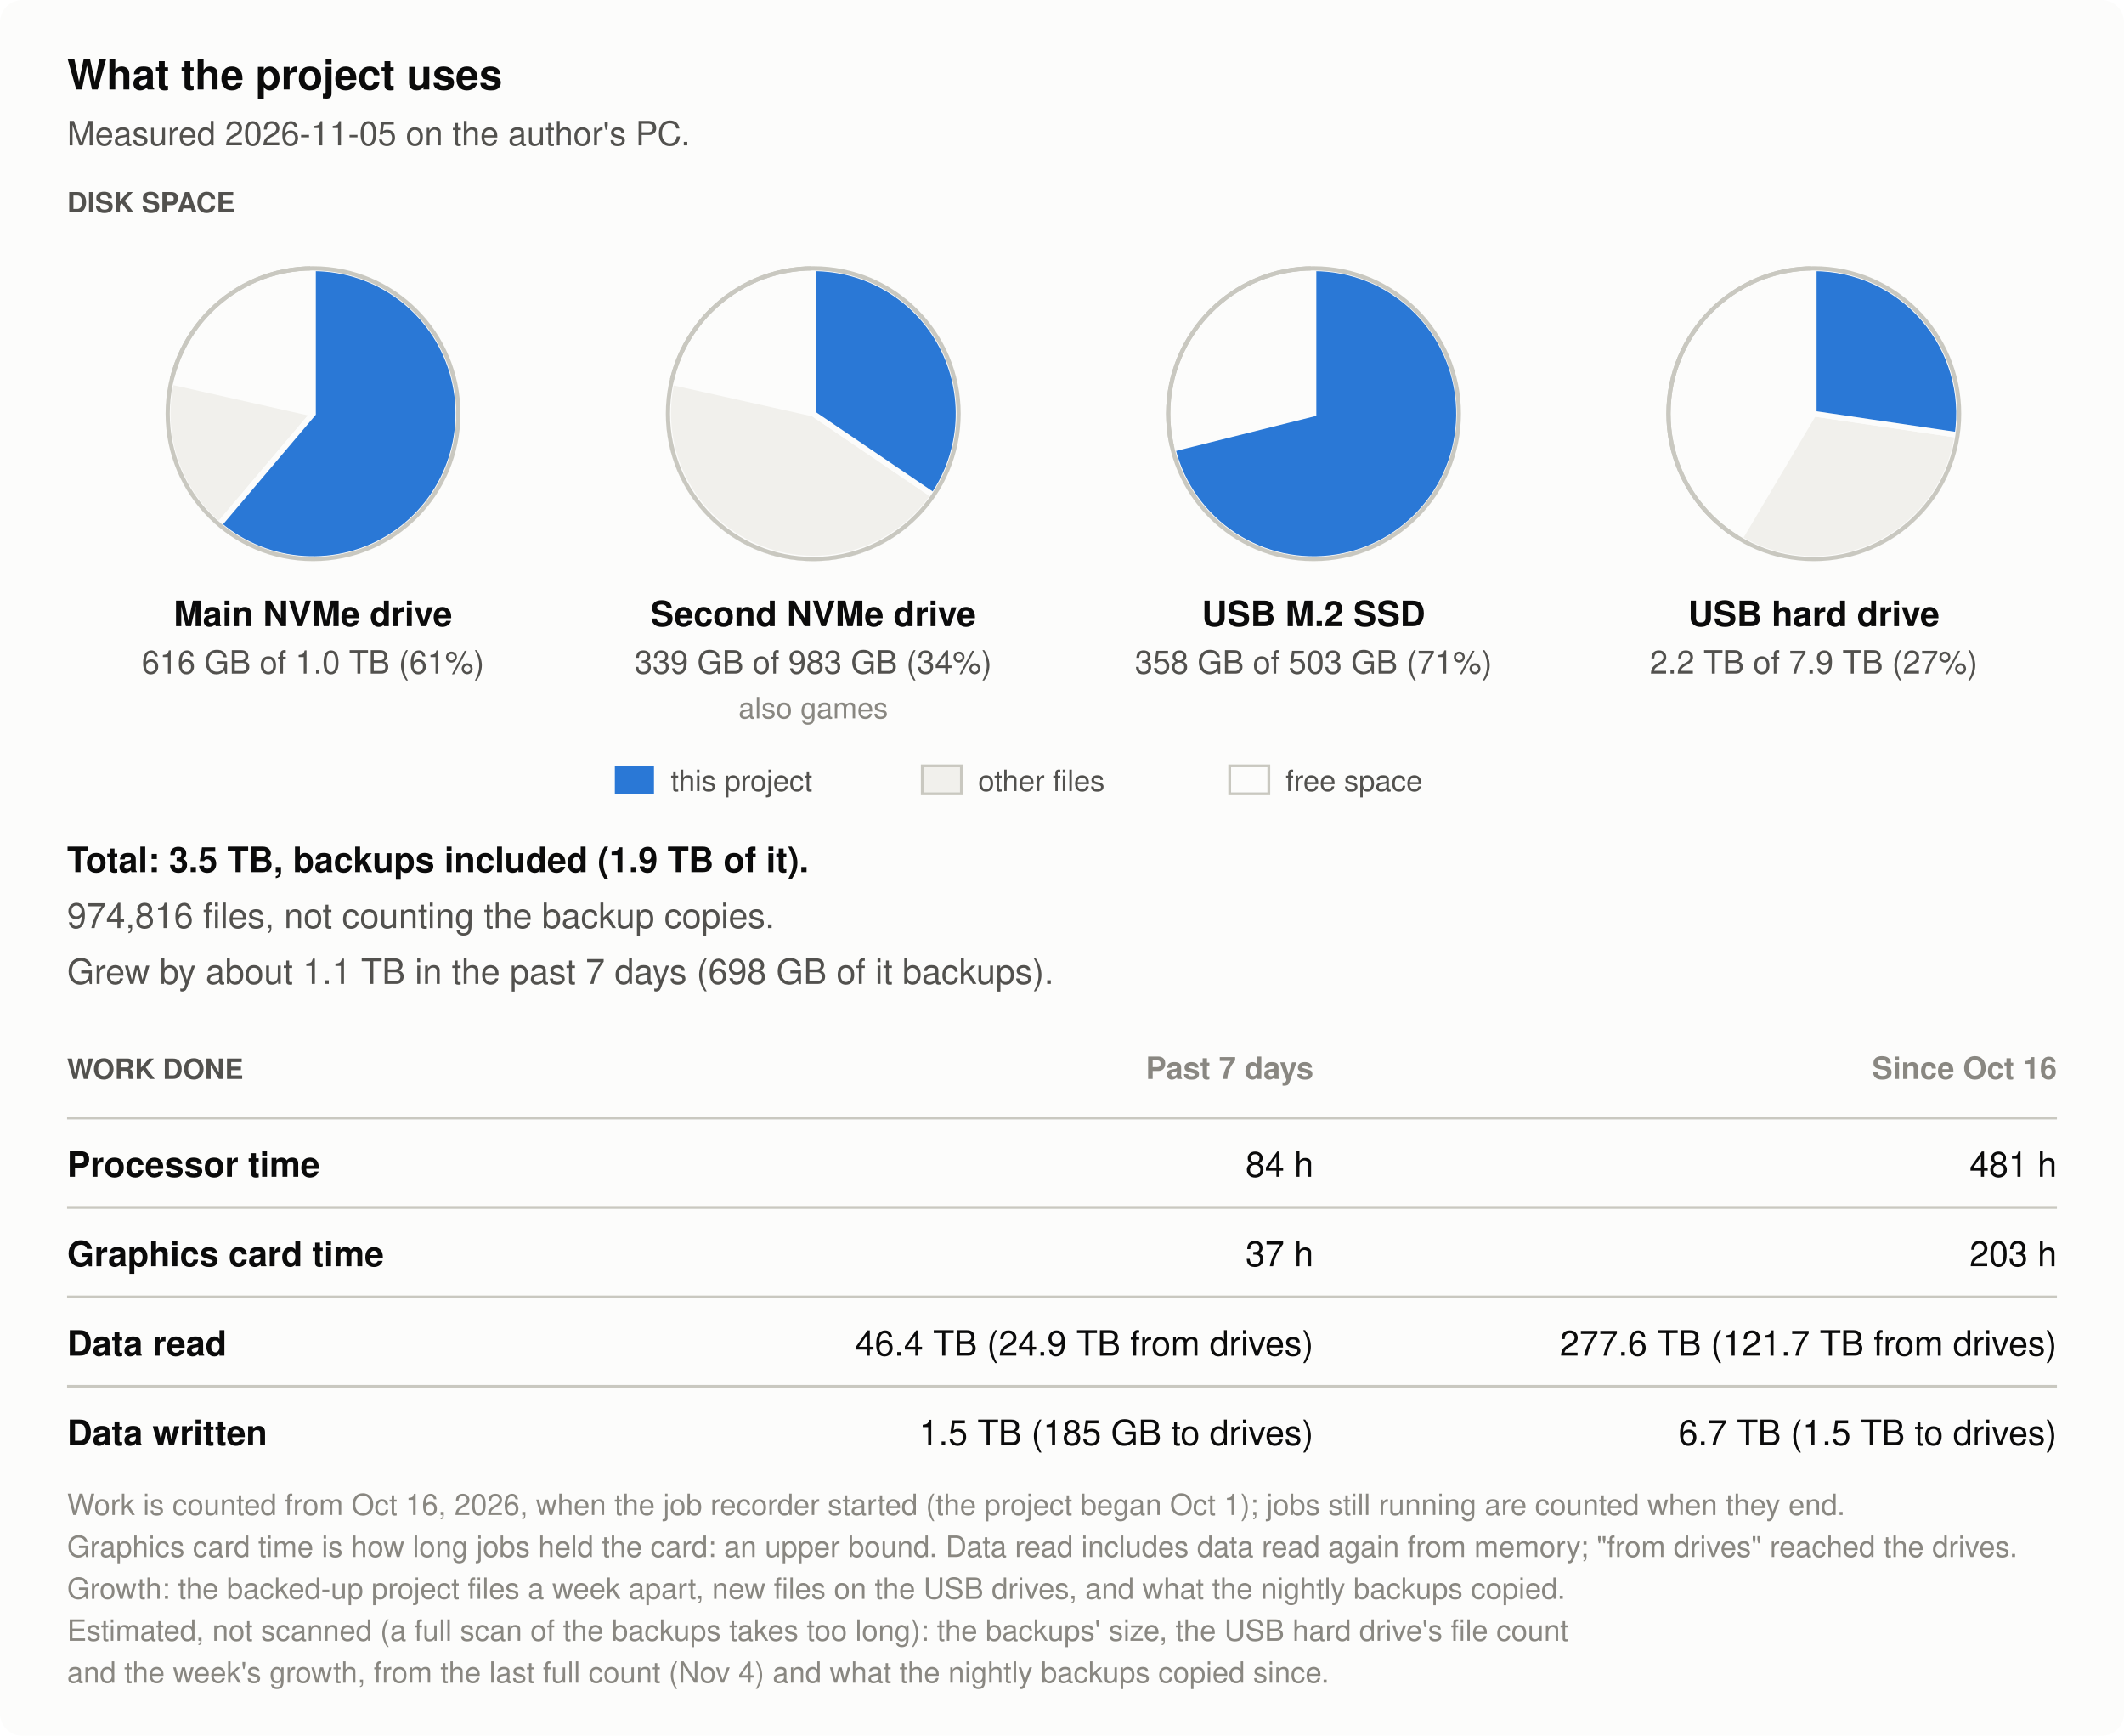
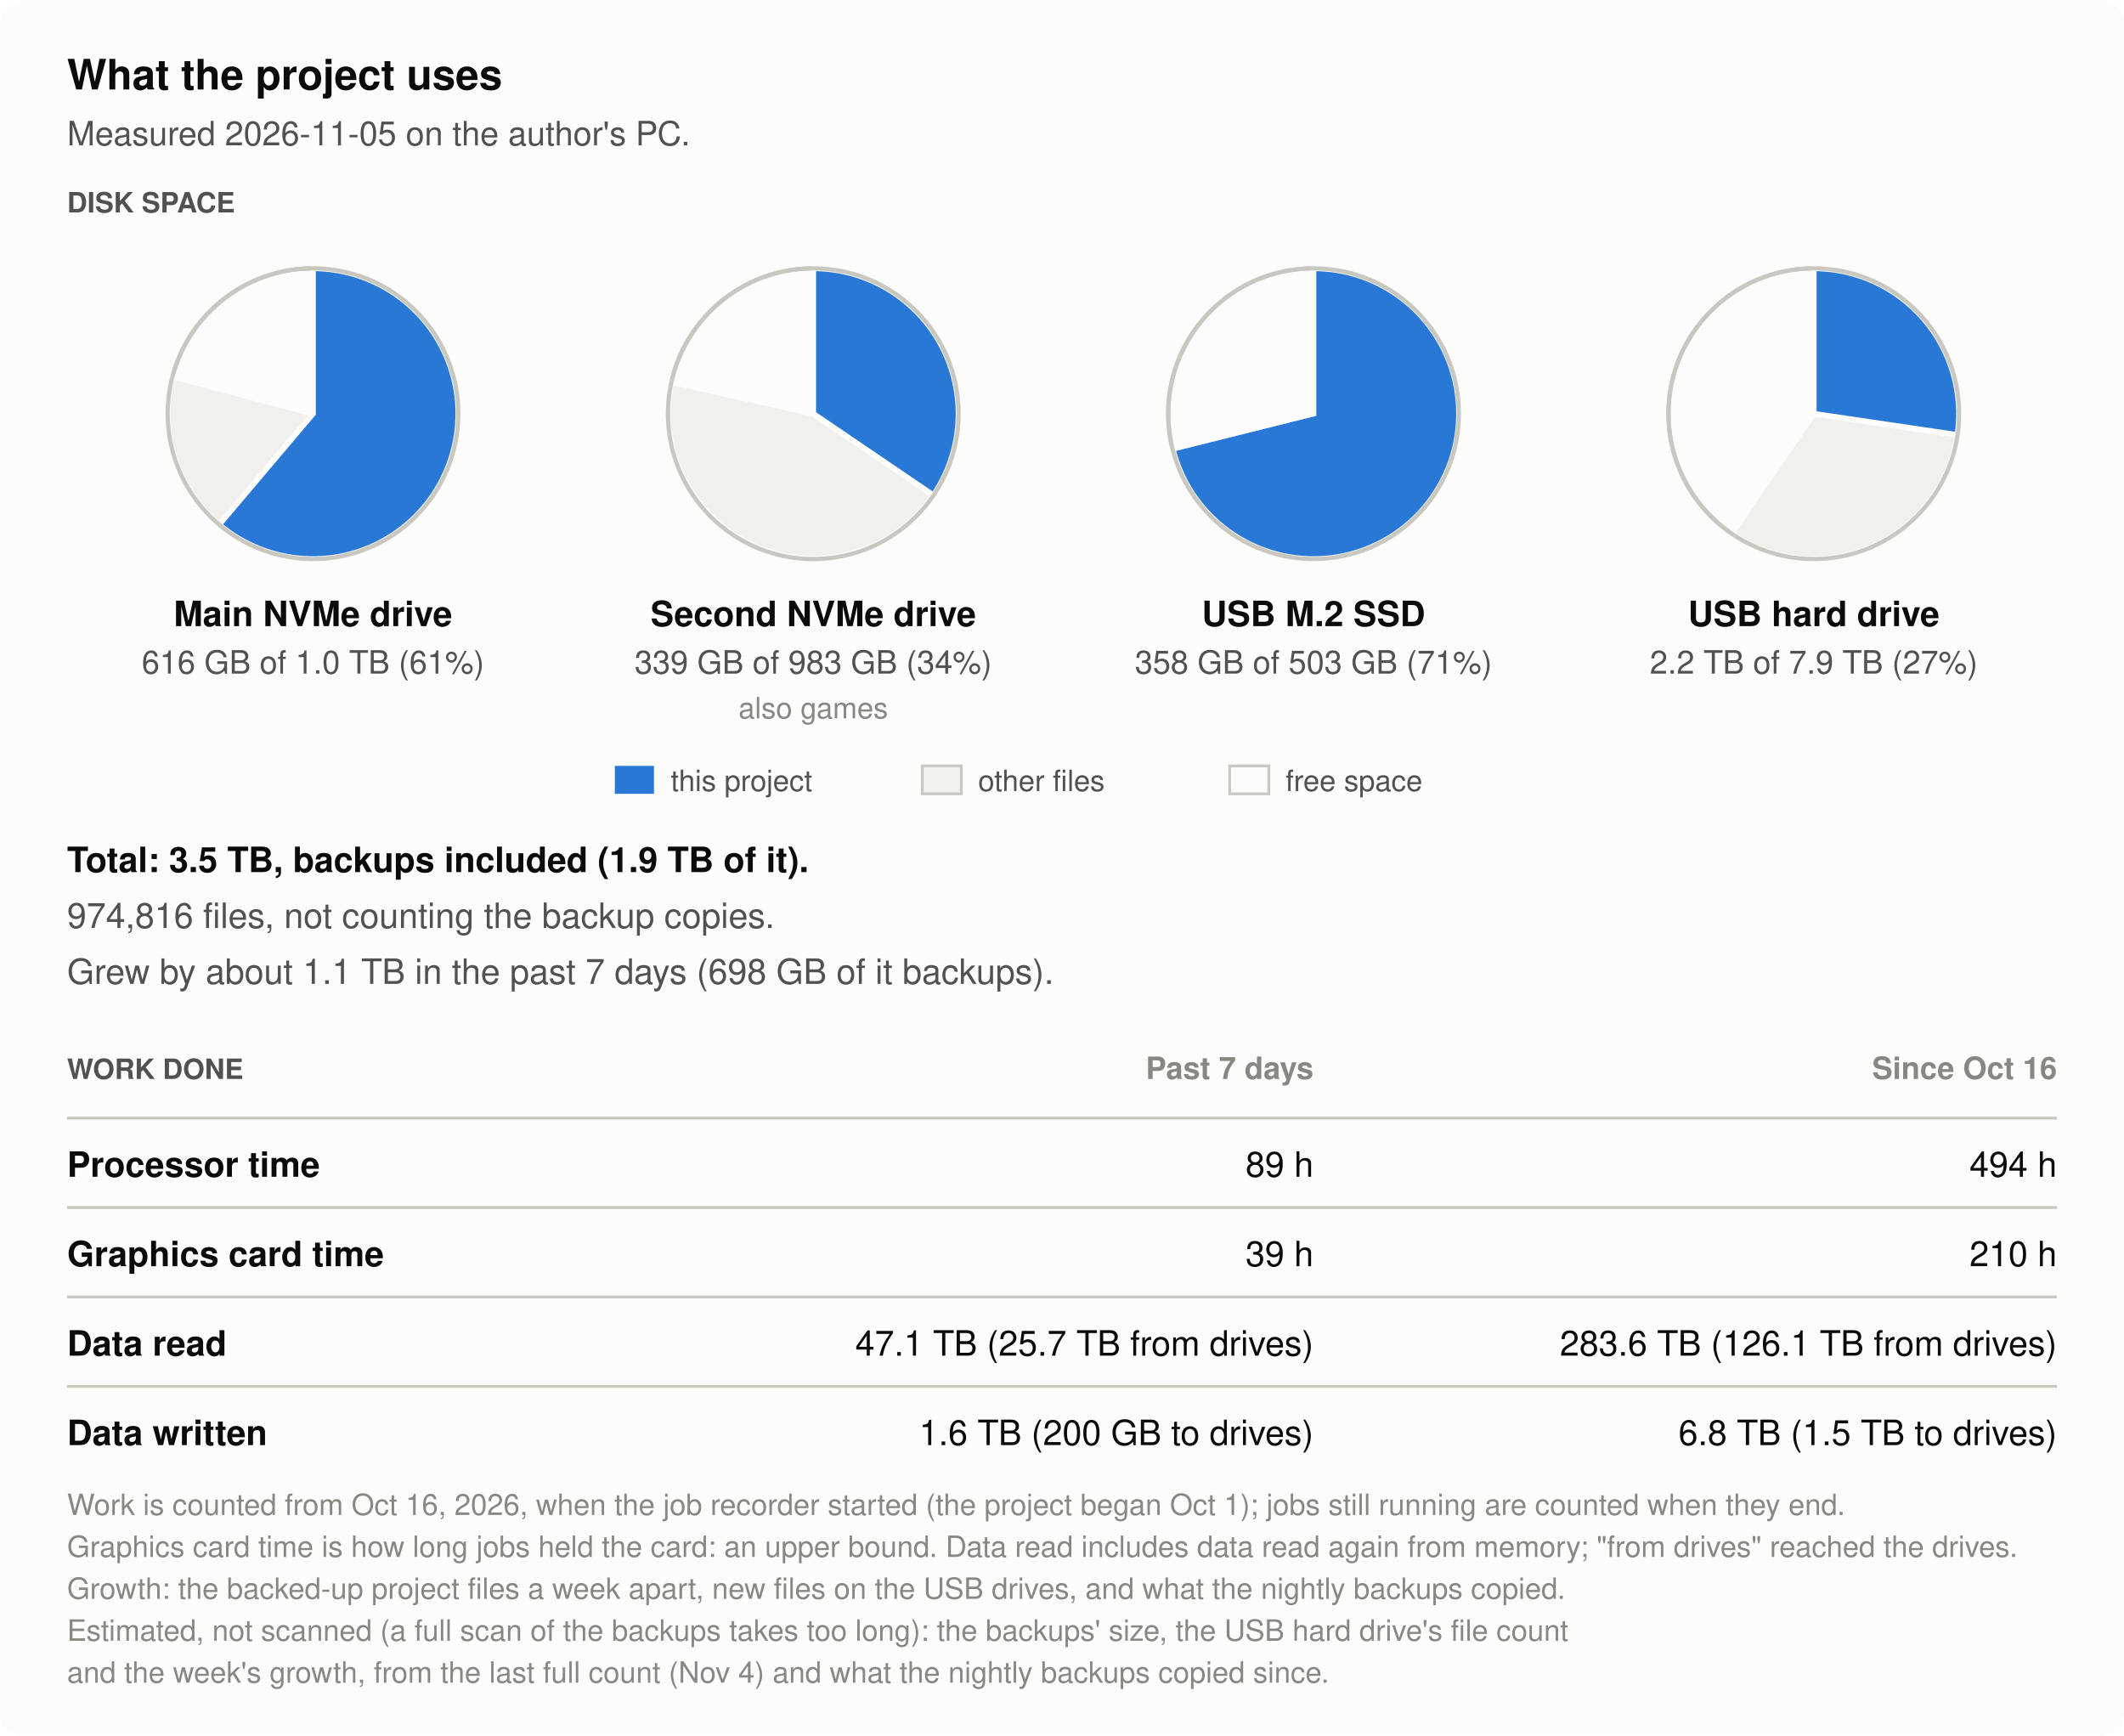
- <svg xmlns="http://www.w3.org/2000/svg" width="760" height="621" viewBox="0 0 760 621" role="img" aria-label="What the project uses, measured 2026-11-05: disk space Main NVMe drive 616 GB of 1.0 TB; Second NVMe drive (also games) 339 GB of 983 GB; USB M.2 SSD 358 GB of 503 GB; USB hard drive 2.2 TB of 7.9 TB; total 3.5 TB including 1.9 TB of backups, 974,816 files not counting backup copies; grew about 1.1 TB in the past 7 days. Past 7 days: 84 processor hours, 37 graphics card hours, 46.4 TB read, 1.5 TB written. Since Oct 16: 481 processor hours, 203 graphics card hours, 277.6 TB read, 6.7 TB written.">
+ <svg xmlns="http://www.w3.org/2000/svg" width="760" height="621" viewBox="0 0 760 621" role="img" aria-label="What the project uses, measured 2026-11-05: disk space Main NVMe drive 616 GB of 1.0 TB; Second NVMe drive (also games) 339 GB of 983 GB; USB M.2 SSD 358 GB of 503 GB; USB hard drive 2.2 TB of 7.9 TB; total 3.5 TB including 1.9 TB of backups, 974,816 files not counting backup copies; grew about 1.1 TB in the past 7 days. Past 7 days: 89 processor hours, 39 graphics card hours, 47.1 TB read, 1.6 TB written. Since Oct 16: 494 processor hours, 210 graphics card hours, 283.6 TB read, 6.8 TB written.">
  <rect width="760" height="621" rx="8" fill="#fcfcfb" />
  <text x="24" y="32" font-family="-apple-system, 'Segoe UI', Helvetica, Arial, sans-serif" font-size="15" font-weight="600" text-anchor="start" fill="#0b0b0b">What the project uses</text>
  <text x="24" y="52" font-family="-apple-system, 'Segoe UI', Helvetica, Arial, sans-serif" font-size="12" text-anchor="start" fill="#52514e">Measured 2026-11-05 on the author's PC.</text>
  <text x="24" y="76" font-family="-apple-system, 'Segoe UI', Helvetica, Arial, sans-serif" font-size="10" font-weight="600" text-anchor="start" fill="#52514e">DISK SPACE</text>
  <circle cx="112" cy="148" r="52" fill="#fcfcfb" stroke="#c9c8c0" stroke-width="1.5" />
-   <path d="M112,148 L78.4,187.7 A52,52 0 0 1 61.3,136.6 Z" fill="#f1f0ec" stroke="#fcfcfb" stroke-width="2" />
+   <path d="M112,148 L78.4,187.7 A52,52 0 0 1 61.7,134.7 Z" fill="#f1f0ec" stroke="#fcfcfb" stroke-width="2" />
  <path d="M112,148 L112.0,96.0 A52,52 0 1 1 78.4,187.7 Z" fill="#2a78d6" stroke="#fcfcfb" stroke-width="2" />
  <circle cx="112" cy="148" r="52" fill="none" stroke="#c9c8c0" stroke-width="1.5" />
  <text x="112" y="224" font-family="-apple-system, 'Segoe UI', Helvetica, Arial, sans-serif" font-size="12.5" font-weight="600" text-anchor="middle" fill="#0b0b0b">Main NVMe drive</text>
  <text x="112" y="241" font-family="-apple-system, 'Segoe UI', Helvetica, Arial, sans-serif" font-size="11.5" text-anchor="middle" fill="#52514e">616 GB of 1.0 TB (61%)</text>
  <circle cx="291" cy="148" r="52" fill="#fcfcfb" stroke="#c9c8c0" stroke-width="1.5" />
  <path d="M291,148 L334.0,177.2 A52,52 0 0 1 240.3,136.7 Z" fill="#f1f0ec" stroke="#fcfcfb" stroke-width="2" />
  <path d="M291,148 L291.0,96.0 A52,52 0 0 1 334.0,177.2 Z" fill="#2a78d6" stroke="#fcfcfb" stroke-width="2" />
  <circle cx="291" cy="148" r="52" fill="none" stroke="#c9c8c0" stroke-width="1.5" />
  <text x="291" y="224" font-family="-apple-system, 'Segoe UI', Helvetica, Arial, sans-serif" font-size="12.5" font-weight="600" text-anchor="middle" fill="#0b0b0b">Second NVMe drive</text>
  <text x="291" y="241" font-family="-apple-system, 'Segoe UI', Helvetica, Arial, sans-serif" font-size="11.5" text-anchor="middle" fill="#52514e">339 GB of 983 GB (34%)</text>
  <text x="291" y="257" font-family="-apple-system, 'Segoe UI', Helvetica, Arial, sans-serif" font-size="10.5" text-anchor="middle" fill="#898781">also games</text>
  <circle cx="470" cy="148" r="52" fill="#fcfcfb" stroke="#c9c8c0" stroke-width="1.5" />
  <path d="M470,148 L419.6,160.6 A52,52 0 0 1 419.5,160.6 Z" fill="#f1f0ec" stroke="#fcfcfb" stroke-width="2" />
  <path d="M470,148 L470.0,96.0 A52,52 0 1 1 419.6,160.6 Z" fill="#2a78d6" stroke="#fcfcfb" stroke-width="2" />
  <circle cx="470" cy="148" r="52" fill="none" stroke="#c9c8c0" stroke-width="1.5" />
  <text x="470" y="224" font-family="-apple-system, 'Segoe UI', Helvetica, Arial, sans-serif" font-size="12.5" font-weight="600" text-anchor="middle" fill="#0b0b0b">USB M.2 SSD</text>
  <text x="470" y="241" font-family="-apple-system, 'Segoe UI', Helvetica, Arial, sans-serif" font-size="11.5" text-anchor="middle" fill="#52514e">358 GB of 503 GB (71%)</text>
  <circle cx="649" cy="148" r="52" fill="#fcfcfb" stroke="#c9c8c0" stroke-width="1.5" />
-   <path d="M649,148 L700.4,155.6 A52,52 0 0 1 622.5,192.7 Z" fill="#f1f0ec" stroke="#fcfcfb" stroke-width="2" />
+   <path d="M649,148 L700.4,155.6 A52,52 0 0 1 619.6,190.9 Z" fill="#f1f0ec" stroke="#fcfcfb" stroke-width="2" />
  <path d="M649,148 L649.0,96.0 A52,52 0 0 1 700.4,155.6 Z" fill="#2a78d6" stroke="#fcfcfb" stroke-width="2" />
  <circle cx="649" cy="148" r="52" fill="none" stroke="#c9c8c0" stroke-width="1.5" />
  <text x="649" y="224" font-family="-apple-system, 'Segoe UI', Helvetica, Arial, sans-serif" font-size="12.5" font-weight="600" text-anchor="middle" fill="#0b0b0b">USB hard drive</text>
  <text x="649" y="241" font-family="-apple-system, 'Segoe UI', Helvetica, Arial, sans-serif" font-size="11.5" text-anchor="middle" fill="#52514e">2.2 TB of 7.9 TB (27%)</text>
  <rect x="220" y="274" width="14" height="10" fill="#2a78d6" />
  <text x="240" y="283" font-family="-apple-system, 'Segoe UI', Helvetica, Arial, sans-serif" font-size="10.5" text-anchor="start" fill="#52514e">this project</text>
  <rect x="330" y="274" width="14" height="10" fill="#f1f0ec" stroke="#c9c8c0" />
  <text x="350" y="283" font-family="-apple-system, 'Segoe UI', Helvetica, Arial, sans-serif" font-size="10.5" text-anchor="start" fill="#52514e">other files</text>
  <rect x="440" y="274" width="14" height="10" fill="#fcfcfb" stroke="#c9c8c0" />
  <text x="460" y="283" font-family="-apple-system, 'Segoe UI', Helvetica, Arial, sans-serif" font-size="10.5" text-anchor="start" fill="#52514e">free space</text>
  <text x="24" y="312" font-family="-apple-system, 'Segoe UI', Helvetica, Arial, sans-serif" font-size="12.5" font-weight="600" text-anchor="start" fill="#0b0b0b">Total: 3.5 TB, backups included (1.9 TB of it).</text>
  <text x="24" y="332" font-family="-apple-system, 'Segoe UI', Helvetica, Arial, sans-serif" font-size="12.5" text-anchor="start" fill="#52514e">974,816 files, not counting the backup copies.</text>
  <text x="24" y="352" font-family="-apple-system, 'Segoe UI', Helvetica, Arial, sans-serif" font-size="12.5" text-anchor="start" fill="#52514e">Grew by about 1.1 TB in the past 7 days (698 GB of it backups).</text>
  <text x="24" y="386" font-family="-apple-system, 'Segoe UI', Helvetica, Arial, sans-serif" font-size="10" font-weight="600" text-anchor="start" fill="#52514e">WORK DONE</text>
  <text x="470" y="386" font-family="-apple-system, 'Segoe UI', Helvetica, Arial, sans-serif" font-size="11" font-weight="600" text-anchor="end" fill="#898781">Past 7 days</text>
  <text x="736" y="386" font-family="-apple-system, 'Segoe UI', Helvetica, Arial, sans-serif" font-size="11" font-weight="600" text-anchor="end" fill="#898781">Since Oct 16</text>
  <line x1="24" y1="400" x2="736" y2="400" stroke="#c9c8c0" />
  <text x="24" y="421" font-family="-apple-system, 'Segoe UI', Helvetica, Arial, sans-serif" font-size="12.5" font-weight="600" text-anchor="start" fill="#0b0b0b">Processor time</text>
-   <text x="470" y="421" font-family="-apple-system, 'Segoe UI', Helvetica, Arial, sans-serif" font-size="12.5" text-anchor="end" fill="#0b0b0b">84 h</text>
-   <text x="736" y="421" font-family="-apple-system, 'Segoe UI', Helvetica, Arial, sans-serif" font-size="12.5" text-anchor="end" fill="#0b0b0b">481 h</text>
+   <text x="470" y="421" font-family="-apple-system, 'Segoe UI', Helvetica, Arial, sans-serif" font-size="12.5" text-anchor="end" fill="#0b0b0b">89 h</text>
+   <text x="736" y="421" font-family="-apple-system, 'Segoe UI', Helvetica, Arial, sans-serif" font-size="12.5" text-anchor="end" fill="#0b0b0b">494 h</text>
  <line x1="24" y1="432" x2="736" y2="432" stroke="#c9c8c0" />
  <text x="24" y="453" font-family="-apple-system, 'Segoe UI', Helvetica, Arial, sans-serif" font-size="12.5" font-weight="600" text-anchor="start" fill="#0b0b0b">Graphics card time</text>
-   <text x="470" y="453" font-family="-apple-system, 'Segoe UI', Helvetica, Arial, sans-serif" font-size="12.5" text-anchor="end" fill="#0b0b0b">37 h</text>
-   <text x="736" y="453" font-family="-apple-system, 'Segoe UI', Helvetica, Arial, sans-serif" font-size="12.5" text-anchor="end" fill="#0b0b0b">203 h</text>
+   <text x="470" y="453" font-family="-apple-system, 'Segoe UI', Helvetica, Arial, sans-serif" font-size="12.5" text-anchor="end" fill="#0b0b0b">39 h</text>
+   <text x="736" y="453" font-family="-apple-system, 'Segoe UI', Helvetica, Arial, sans-serif" font-size="12.5" text-anchor="end" fill="#0b0b0b">210 h</text>
  <line x1="24" y1="464" x2="736" y2="464" stroke="#c9c8c0" />
  <text x="24" y="485" font-family="-apple-system, 'Segoe UI', Helvetica, Arial, sans-serif" font-size="12.5" font-weight="600" text-anchor="start" fill="#0b0b0b">Data read</text>
-   <text x="470" y="485" font-family="-apple-system, 'Segoe UI', Helvetica, Arial, sans-serif" font-size="12.5" text-anchor="end" fill="#0b0b0b">46.4 TB (24.9 TB from drives)</text>
-   <text x="736" y="485" font-family="-apple-system, 'Segoe UI', Helvetica, Arial, sans-serif" font-size="12.5" text-anchor="end" fill="#0b0b0b">277.6 TB (121.7 TB from drives)</text>
+   <text x="470" y="485" font-family="-apple-system, 'Segoe UI', Helvetica, Arial, sans-serif" font-size="12.5" text-anchor="end" fill="#0b0b0b">47.1 TB (25.7 TB from drives)</text>
+   <text x="736" y="485" font-family="-apple-system, 'Segoe UI', Helvetica, Arial, sans-serif" font-size="12.5" text-anchor="end" fill="#0b0b0b">283.6 TB (126.1 TB from drives)</text>
  <line x1="24" y1="496" x2="736" y2="496" stroke="#c9c8c0" />
  <text x="24" y="517" font-family="-apple-system, 'Segoe UI', Helvetica, Arial, sans-serif" font-size="12.5" font-weight="600" text-anchor="start" fill="#0b0b0b">Data written</text>
-   <text x="470" y="517" font-family="-apple-system, 'Segoe UI', Helvetica, Arial, sans-serif" font-size="12.5" text-anchor="end" fill="#0b0b0b">1.5 TB (185 GB to drives)</text>
-   <text x="736" y="517" font-family="-apple-system, 'Segoe UI', Helvetica, Arial, sans-serif" font-size="12.5" text-anchor="end" fill="#0b0b0b">6.7 TB (1.5 TB to drives)</text>
+   <text x="470" y="517" font-family="-apple-system, 'Segoe UI', Helvetica, Arial, sans-serif" font-size="12.5" text-anchor="end" fill="#0b0b0b">1.6 TB (200 GB to drives)</text>
+   <text x="736" y="517" font-family="-apple-system, 'Segoe UI', Helvetica, Arial, sans-serif" font-size="12.5" text-anchor="end" fill="#0b0b0b">6.8 TB (1.5 TB to drives)</text>
  <text x="24" y="542" font-family="-apple-system, 'Segoe UI', Helvetica, Arial, sans-serif" font-size="10.5" text-anchor="start" fill="#898781">Work is counted from Oct 16, 2026, when the job recorder started (the project began Oct 1); jobs still running are counted when they end.</text>
  <text x="24" y="557" font-family="-apple-system, 'Segoe UI', Helvetica, Arial, sans-serif" font-size="10.5" text-anchor="start" fill="#898781">Graphics card time is how long jobs held the card: an upper bound. Data read includes data read again from memory; "from drives" reached the drives.</text>
  <text x="24" y="572" font-family="-apple-system, 'Segoe UI', Helvetica, Arial, sans-serif" font-size="10.5" text-anchor="start" fill="#898781">Growth: the backed-up project files a week apart, new files on the USB drives, and what the nightly backups copied.</text>
  <text x="24" y="587" font-family="-apple-system, 'Segoe UI', Helvetica, Arial, sans-serif" font-size="10.5" text-anchor="start" fill="#898781">Estimated, not scanned (a full scan of the backups takes too long): the backups' size, the USB hard drive's file count</text>
  <text x="24" y="602" font-family="-apple-system, 'Segoe UI', Helvetica, Arial, sans-serif" font-size="10.5" text-anchor="start" fill="#898781">and the week's growth, from the last full count (Nov 4) and what the nightly backups copied since.</text>
</svg>
